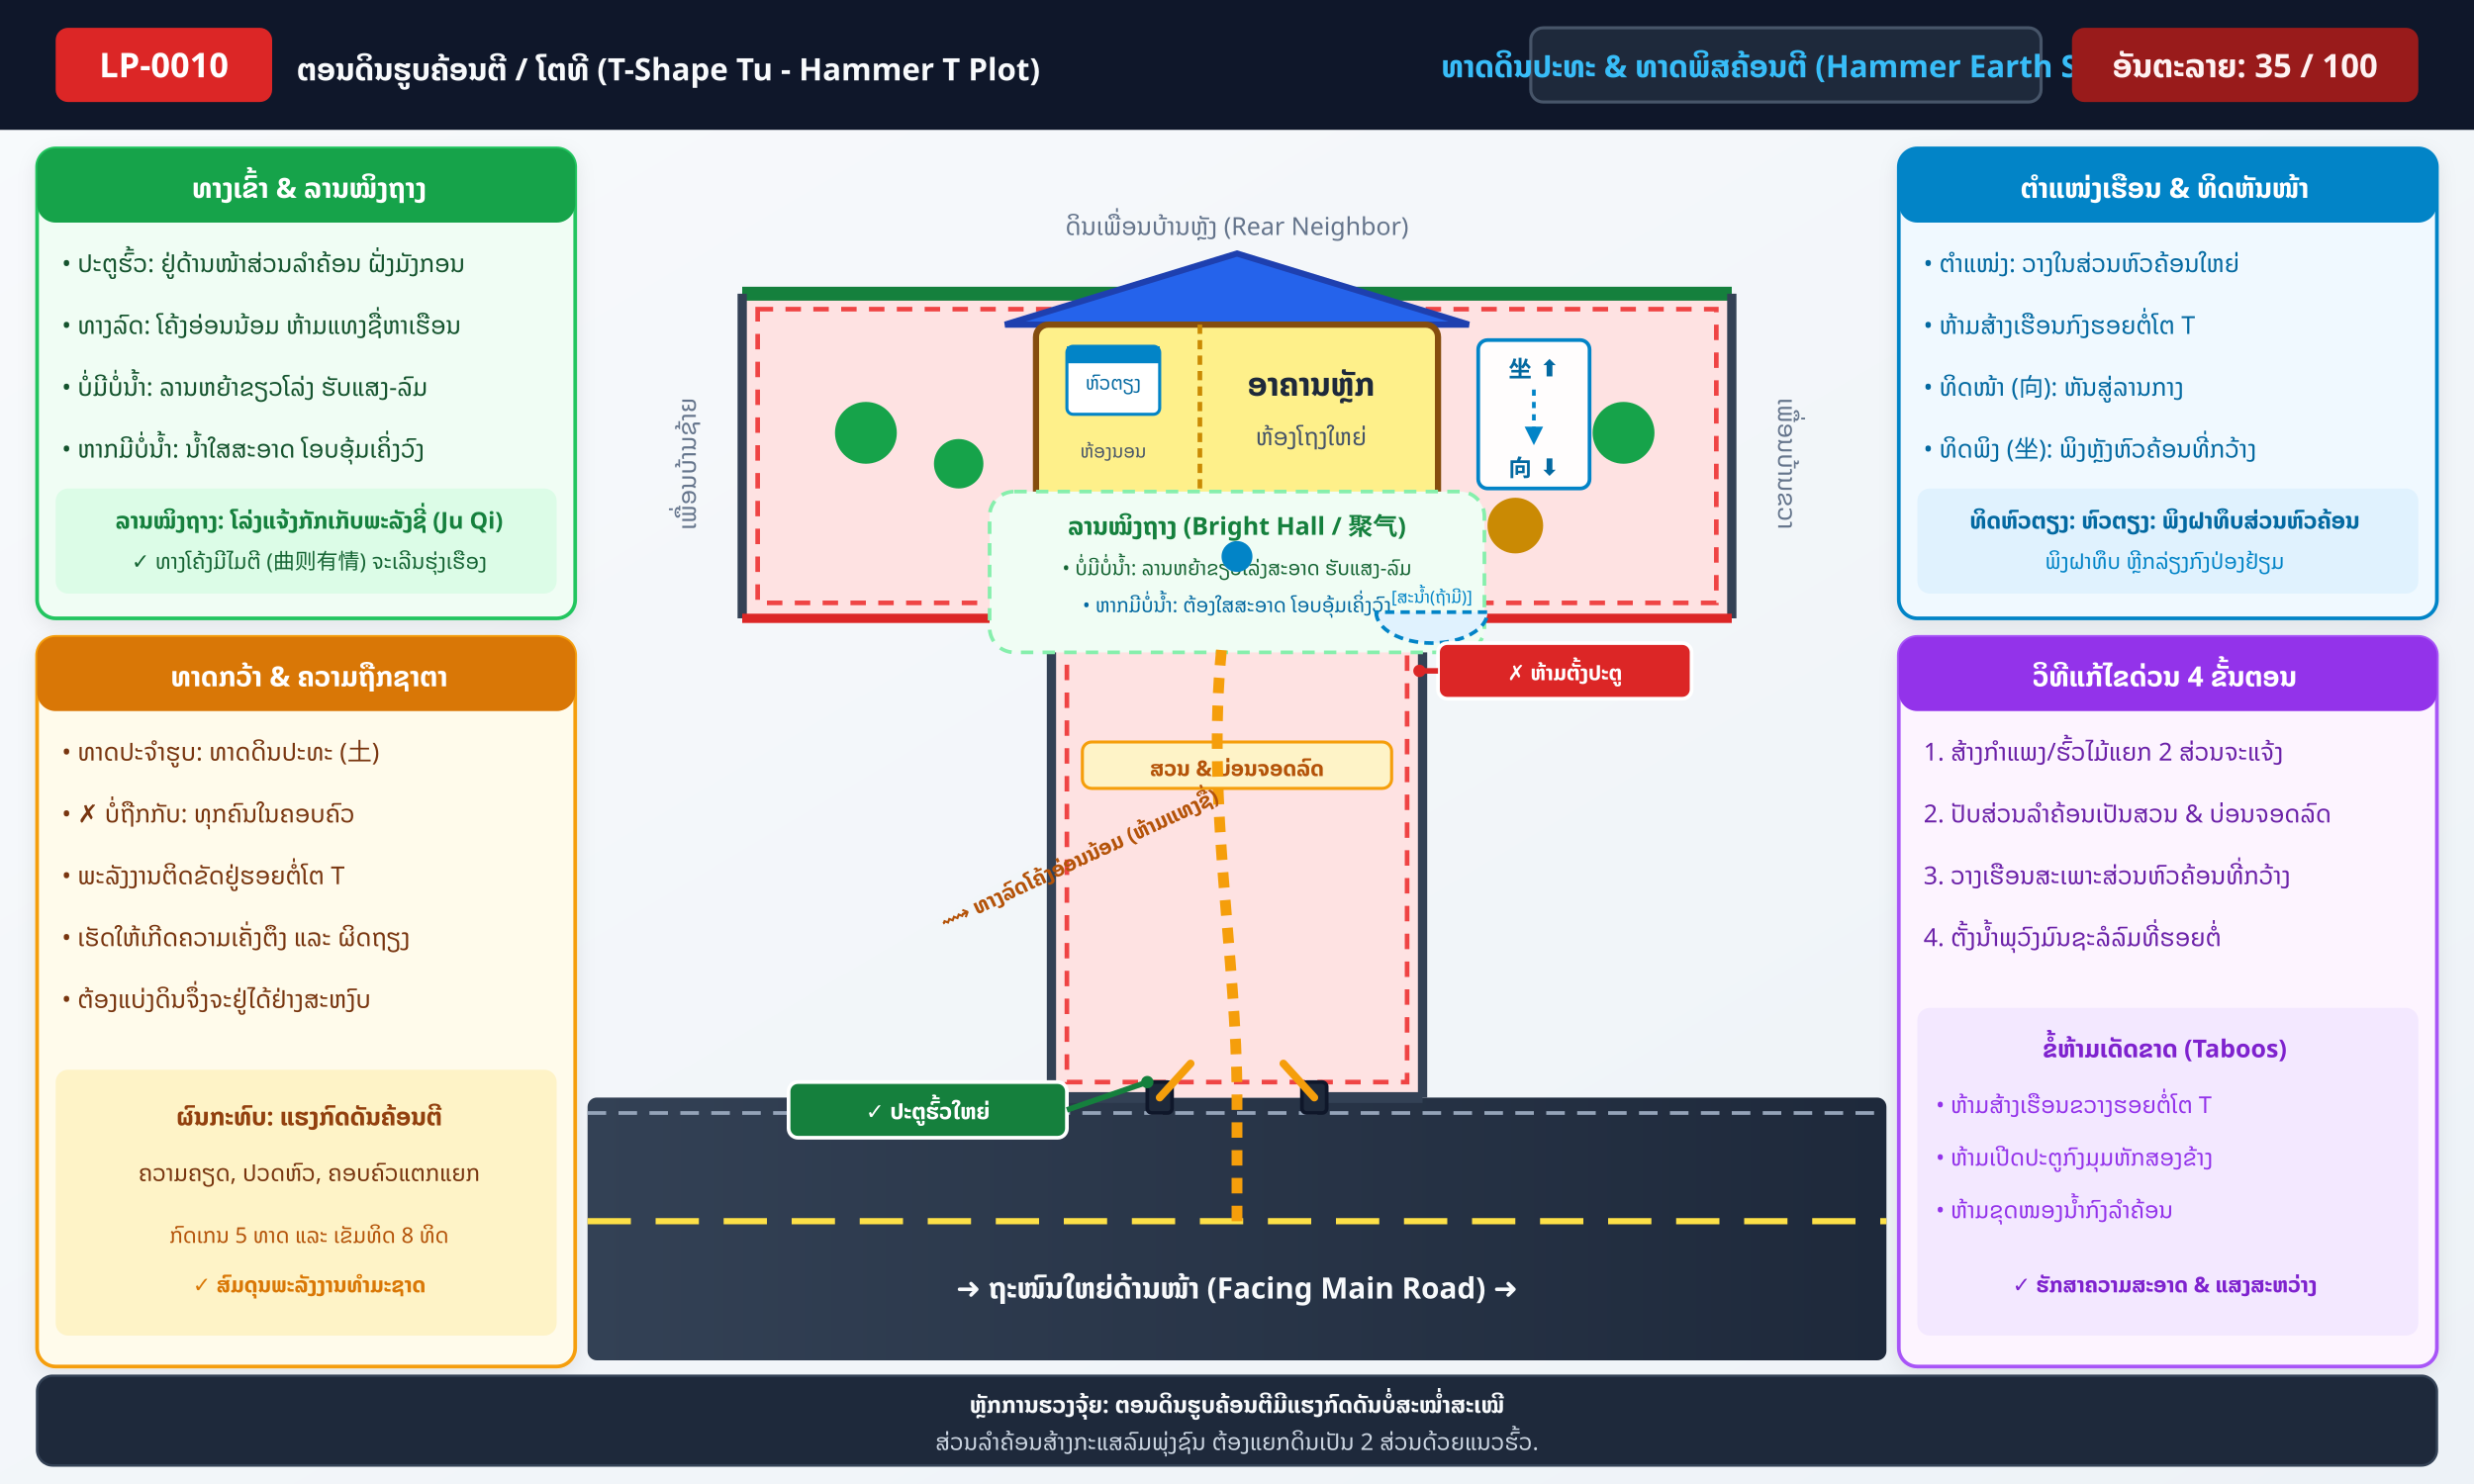
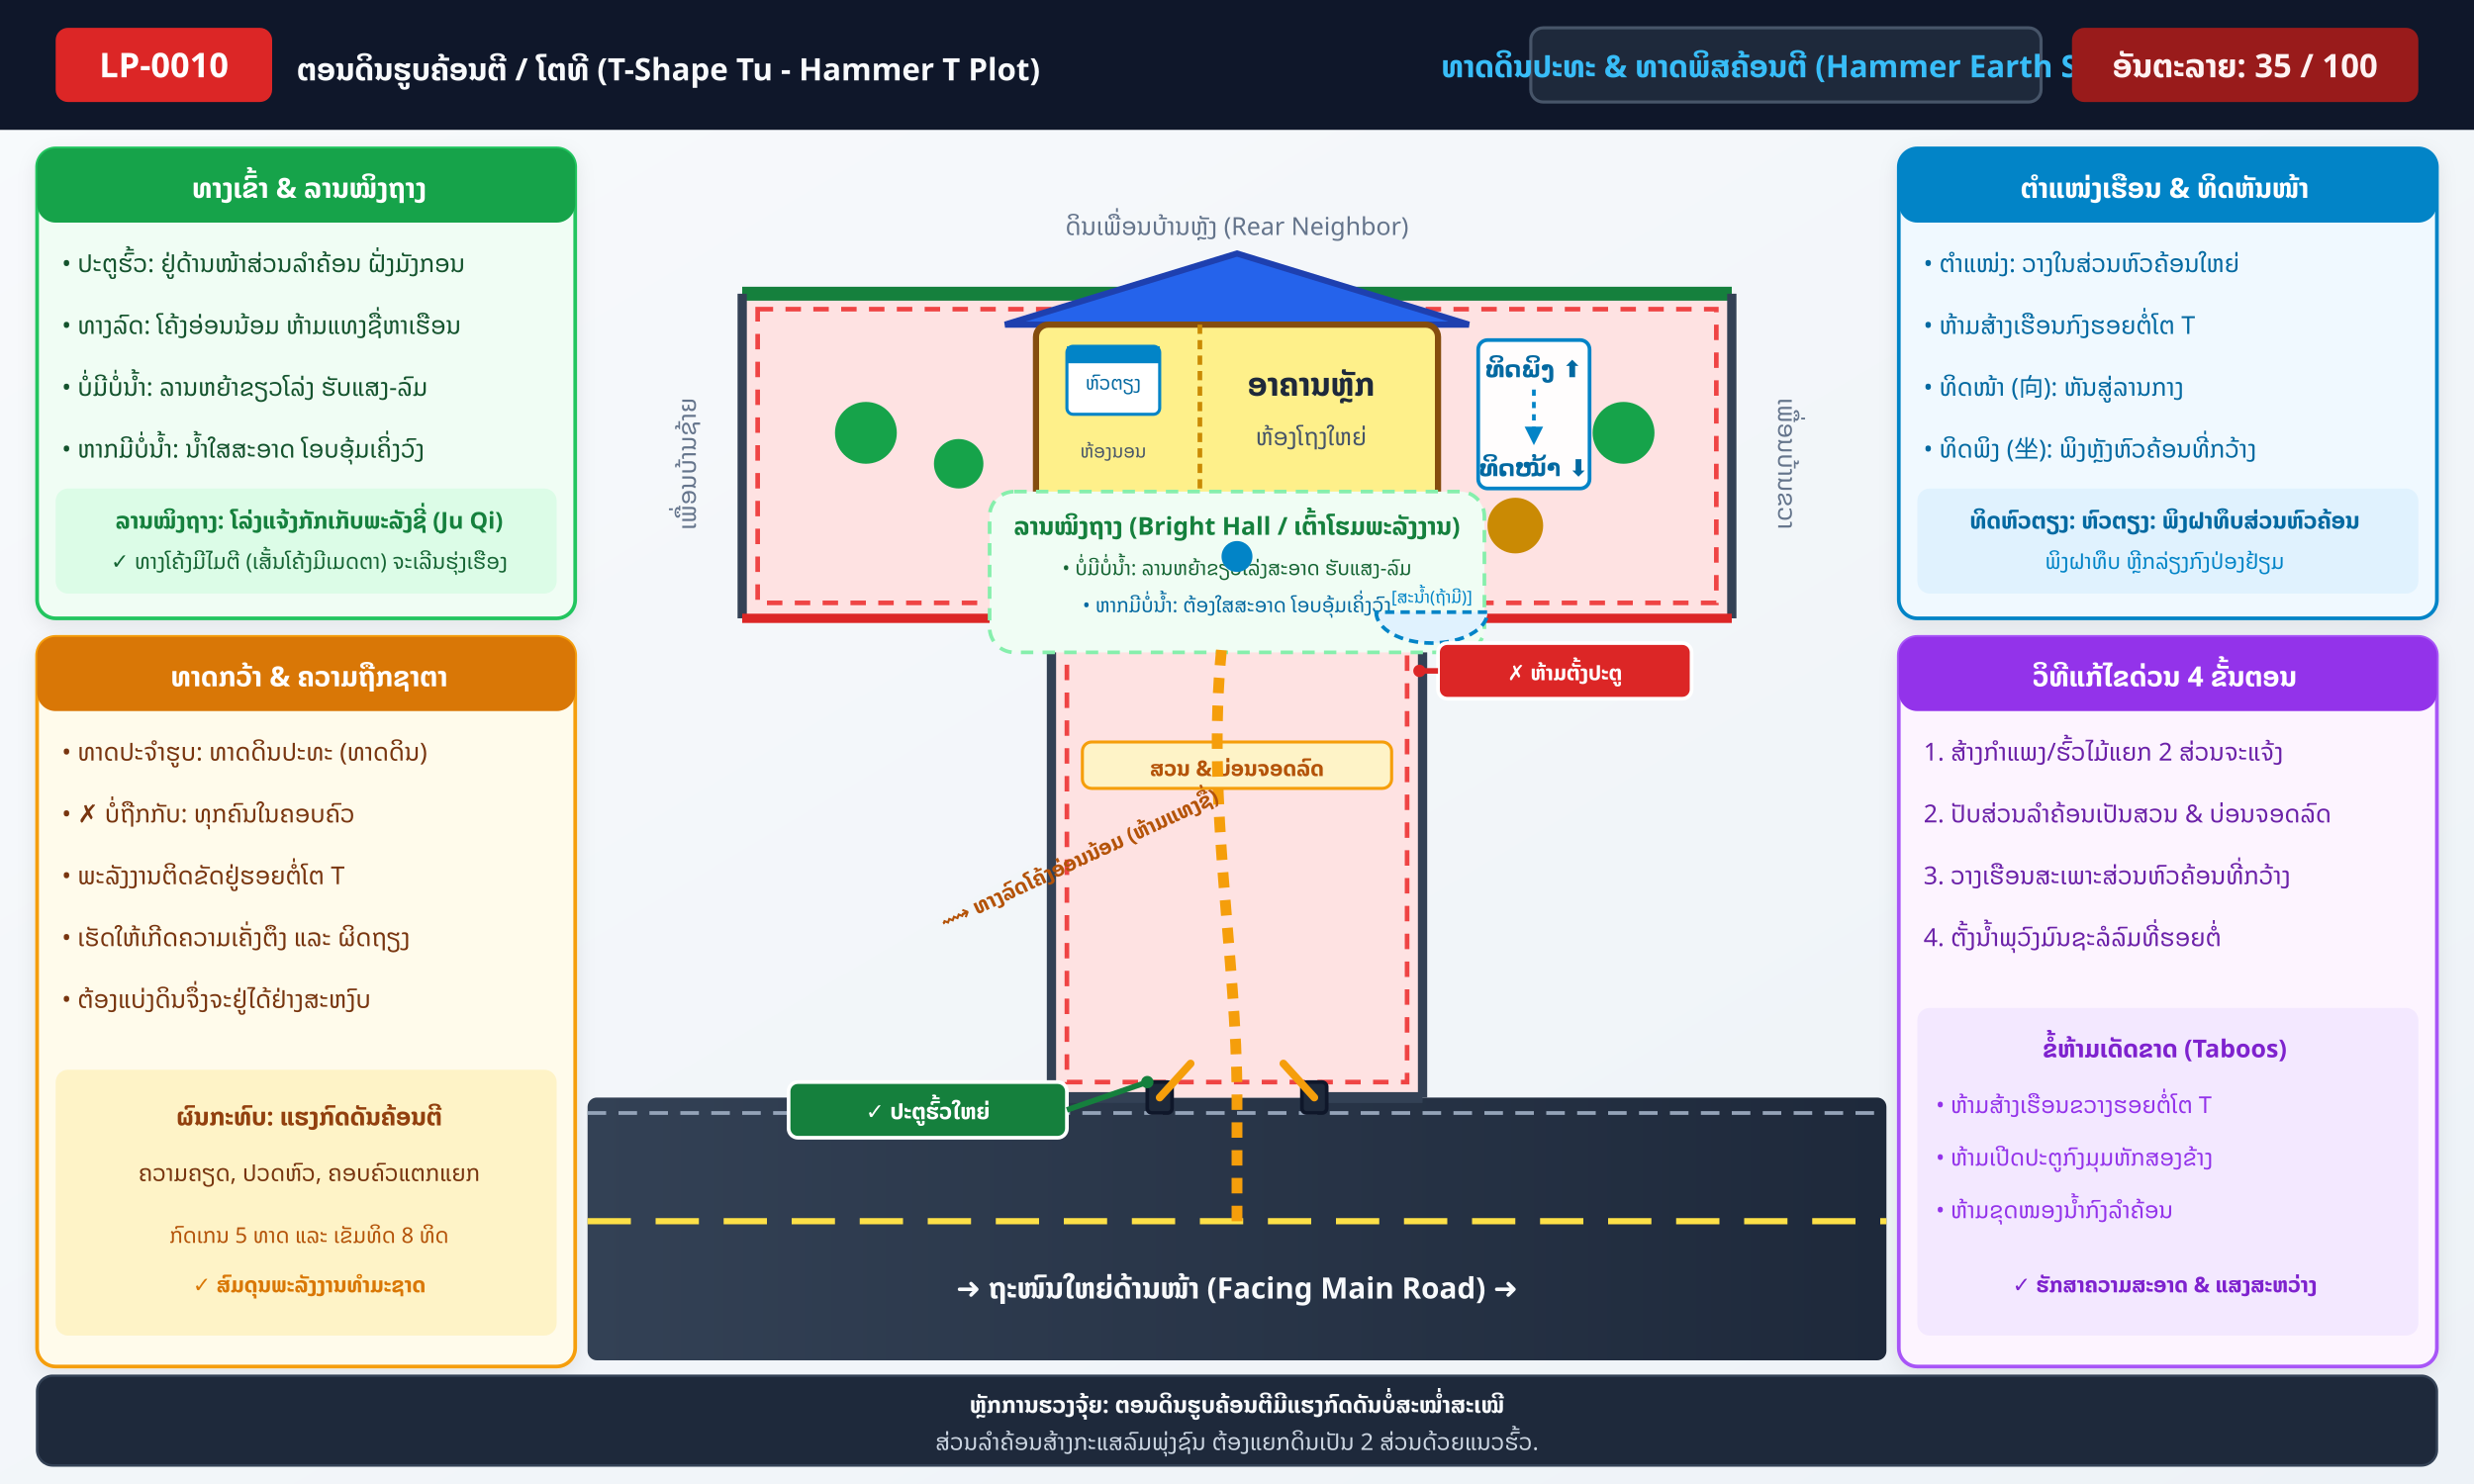
<svg xmlns="http://www.w3.org/2000/svg" viewBox="0 0 800 480" width="800" height="480">
  <defs>
    <linearGradient id="bgGrad" x1="0%" y1="0%" x2="100%" y2="100%">
      <stop offset="0%" stop-color="#F8FAFC" />
      <stop offset="100%" stop-color="#EDF2F7" />
    </linearGradient>
    <linearGradient id="roadGrad" x1="0%" y1="0%" x2="100%" y2="0%">
      <stop offset="0%" stop-color="#334155" />
      <stop offset="100%" stop-color="#1E293B" />
    </linearGradient>
    <filter id="shadow" x="-5%" y="-5%" width="110%" height="110%">
      <feDropShadow dx="0" dy="2" stdDeviation="3" flood-opacity="0.08" />
    </filter>
  </defs>
  <rect width="800" height="480" fill="url(#bgGrad)" />
  <rect x="0" y="0" width="800" height="42" fill="#0F172A" />
  <rect x="18" y="9" width="70" height="24" rx="4" fill="#DC2626" />
  <text x="53" y="25" font-family="'Segoe UI', sans-serif" font-weight="bold" font-size="11" fill="#FFFFFF" text-anchor="middle">LP-0010</text>
  <text x="96" y="26" font-family="'Noto Sans Lao', 'Segoe UI', sans-serif" font-weight="bold" font-size="10" fill="#F8FAFC">ຕອນດິນຮູບຄ້ອນຕີ / ໂຕທີ (T-Shape Tu - Hammer T Plot)</text>
  <rect x="495" y="9" width="165" height="24" rx="4" fill="#1E293B" stroke="#475569" stroke-width="1" />
  <text x="577" y="25" font-family="'Noto Sans Lao', 'Segoe UI', sans-serif" font-weight="bold" font-size="10" fill="#38BDF8" text-anchor="middle">ທາດດິນປະທະ &amp; ທາດພິສຄ້ອນຕີ (Hammer Earth Sha)</text>
  <rect x="670" y="9" width="112" height="24" rx="4" fill="#991B1B" />
  <text x="726" y="25" font-family="'Noto Sans Lao', 'Segoe UI', sans-serif" font-weight="bold" font-size="10.5" fill="#FEF2F2" text-anchor="middle">ອັນຕະລາຍ: 35 / 100</text>
  <rect x="12" y="48" width="174" height="152" rx="6" fill="#F0FDF4" stroke="#22C55E" stroke-width="1.2" filter="url(#shadow)" />
  <rect x="12" y="48" width="174" height="24" rx="6" fill="#16A34A" />
  <text x="100" y="64" font-family="'Noto Sans Lao', 'Segoe UI', sans-serif" font-weight="bold" font-size="9" fill="#FFFFFF" text-anchor="middle">ທາງເຂົ້າ &amp; ລານໝິງຖາງ</text>
  <text x="20" y="88" font-family="'Noto Sans Lao', 'Segoe UI', sans-serif" font-size="8" fill="#14532D">• ປະຕູຮົ້ວ: ຢູ່ດ້ານໜ້າສ່ວນລຳຄ້ອນ ຝັ່ງມັງກອນ</text>
  <text x="20" y="108" font-family="'Noto Sans Lao', 'Segoe UI', sans-serif" font-size="8" fill="#14532D">• ທາງລົດ: ໂຄ້ງອ່ອນນ້ອມ ຫ້າມແທງຊື່ຫາເຮືອນ</text>
  <text x="20" y="128" font-family="'Noto Sans Lao', 'Segoe UI', sans-serif" font-size="8" fill="#14532D">• ບໍ່ມີບໍ່ນ້ຳ: ລານຫຍ້າຂຽວໂລ່ງ ຮັບແສງ-ລົມ</text>
  <text x="20" y="148" font-family="'Noto Sans Lao', 'Segoe UI', sans-serif" font-size="8" fill="#14532D">• ຫາກມີບໍ່ນ້ຳ: ນ້ຳໃສສະອາດ ໂອບອຸ້ມເຄິ່ງວົງ</text>
  <rect x="18" y="158" width="162" height="34" rx="4" fill="#DCFCE7" />
  <text x="100" y="171" font-family="'Noto Sans Lao', 'Segoe UI', sans-serif" font-weight="bold" font-size="7.5" fill="#15803D" text-anchor="middle">ລານໝິງຖາງ: ໂລ່ງແຈ້ງກັກເກັບພະລັງຊີ່ (Ju Qi)</text>
-   <text x="100" y="184" font-family="'Noto Sans Lao', 'Segoe UI', sans-serif" font-size="7" fill="#166534" text-anchor="middle">✓ ທາງໂຄ້ງມີໄມຕີ (曲则有情) ຈະເລີນຮຸ່ງເຮືອງ</text>
+   <text x="100" y="184" font-family="'Noto Sans Lao', 'Segoe UI', sans-serif" font-size="7" fill="#166534" text-anchor="middle">✓ ທາງໂຄ້ງມີໄມຕີ (ເສັ້ນໂຄ້ງມີເມດຕາ) ຈະເລີນຮຸ່ງເຮືອງ</text>
  <rect x="12" y="206" width="174" height="236" rx="6" fill="#FFFBEB" stroke="#F59E0B" stroke-width="1.2" filter="url(#shadow)" />
  <rect x="12" y="206" width="174" height="24" rx="6" fill="#D97706" />
  <text x="100" y="222" font-family="'Noto Sans Lao', 'Segoe UI', sans-serif" font-weight="bold" font-size="9" fill="#FFFFFF" text-anchor="middle">ທາດກວ້າ &amp; ຄວາມຖືກຊາຕາ</text>
-   <text x="20" y="246" font-family="'Noto Sans Lao', 'Segoe UI', sans-serif" font-size="8" fill="#78350F">• ທາດປະຈຳຮູບ: ທາດດິນປະທະ (土)</text>
+   <text x="20" y="246" font-family="'Noto Sans Lao', 'Segoe UI', sans-serif" font-size="8" fill="#78350F">• ທາດປະຈຳຮູບ: ທາດດິນປະທະ (ທາດດິນ)</text>
  <text x="20" y="266" font-family="'Noto Sans Lao', 'Segoe UI', sans-serif" font-size="8" fill="#78350F">• ✗ ບໍ່ຖືກກັບ: ທຸກຄົນໃນຄອບຄົວ</text>
  <text x="20" y="286" font-family="'Noto Sans Lao', 'Segoe UI', sans-serif" font-size="8" fill="#78350F">• ພະລັງງານຕິດຂັດຢູ່ຮອຍຕໍ່ໂຕ T</text>
  <text x="20" y="306" font-family="'Noto Sans Lao', 'Segoe UI', sans-serif" font-size="8" fill="#78350F">• ເຮັດໃຫ້ເກີດຄວາມເຄັ່ງຕຶງ ແລະ ຜິດຖຽງ</text>
  <text x="20" y="326" font-family="'Noto Sans Lao', 'Segoe UI', sans-serif" font-size="8" fill="#78350F">• ຕ້ອງແບ່ງດິນຈຶ່ງຈະຢູ່ໄດ້ຢ່າງສະຫງົບ</text>
  <rect x="18" y="346" width="162" height="86" rx="4" fill="#FEF3C7" />
  <text x="100" y="364" font-family="'Noto Sans Lao', 'Segoe UI', sans-serif" font-weight="bold" font-size="8" fill="#92400E" text-anchor="middle">ຜົນກະທົບ: ແຮງກົດດັນຄ້ອນຕີ</text>
  <text x="100" y="382" font-family="'Noto Sans Lao', 'Segoe UI', sans-serif" font-size="7.5" fill="#78350F" text-anchor="middle">ຄວາມຄຽດ, ປວດຫົວ, ຄອບຄົວແຕກແຍກ</text>
  <text x="100" y="402" font-family="'Noto Sans Lao', 'Segoe UI', sans-serif" font-size="7" fill="#B45309" text-anchor="middle">ກົດເກນ 5 ທາດ ແລະ ເຂັມທິດ 8 ທິດ</text>
  <text x="100" y="418" font-family="'Noto Sans Lao', 'Segoe UI', sans-serif" font-weight="bold" font-size="7" fill="#D97706" text-anchor="middle">✓ ສົມດຸນພະລັງງານທຳມະຊາດ</text>
  <rect x="614" y="48" width="174" height="152" rx="6" fill="#F0F9FF" stroke="#0284C7" stroke-width="1.2" filter="url(#shadow)" />
  <rect x="614" y="48" width="174" height="24" rx="6" fill="#0284C7" />
  <text x="700" y="64" font-family="'Noto Sans Lao', 'Segoe UI', sans-serif" font-weight="bold" font-size="9" fill="#FFFFFF" text-anchor="middle">ຕຳແໜ່ງເຮືອນ &amp; ທິດຫັນໜ້າ</text>
  <text x="622" y="88" font-family="'Noto Sans Lao', 'Segoe UI', sans-serif" font-size="8" fill="#0369A1">• ຕຳແໜ່ງ: ວາງໃນສ່ວນຫົວຄ້ອນໃຫຍ່</text>
  <text x="622" y="108" font-family="'Noto Sans Lao', 'Segoe UI', sans-serif" font-size="8" fill="#0369A1">• ຫ້າມສ້າງເຮືອນກົງຮອຍຕໍ່ໂຕ T</text>
  <text x="622" y="128" font-family="'Noto Sans Lao', 'Segoe UI', sans-serif" font-size="8" fill="#0369A1">• ທິດໜ້າ (向): ຫັນສູ່ລານກາງ</text>
  <text x="622" y="148" font-family="'Noto Sans Lao', 'Segoe UI', sans-serif" font-size="8" fill="#0369A1">• ທິດພິງ (坐): ພິງຫຼັງຫົວຄ້ອນທີ່ກວ້າງ</text>
  <rect x="620" y="158" width="162" height="34" rx="4" fill="#E0F2FE" />
  <text x="700" y="171" font-family="'Noto Sans Lao', 'Segoe UI', sans-serif" font-weight="bold" font-size="7.5" fill="#0369A1" text-anchor="middle">ທິດຫົວຕຽງ: ຫົວຕຽງ: ພິງຝາທຶບສ່ວນຫົວຄ້ອນ</text>
  <text x="700" y="184" font-family="'Noto Sans Lao', 'Segoe UI', sans-serif" font-size="7" fill="#0284C7" text-anchor="middle">ພິງຝາທຶບ ຫຼີກລ່ຽງກົງປ່ອງຢ້ຽມ</text>
  <rect x="614" y="206" width="174" height="236" rx="6" fill="#FDF4FF" stroke="#A855F7" stroke-width="1.2" filter="url(#shadow)" />
  <rect x="614" y="206" width="174" height="24" rx="6" fill="#9333EA" />
  <text x="700" y="222" font-family="'Noto Sans Lao', 'Segoe UI', sans-serif" font-weight="bold" font-size="9" fill="#FFFFFF" text-anchor="middle">ວິທີແກ້ໄຂດ່ວນ 4 ຂັ້ນຕອນ</text>
  <text x="622" y="246" font-family="'Noto Sans Lao', 'Segoe UI', sans-serif" font-size="8" fill="#6B21A8">1. ສ້າງກຳແພງ/ຮົ້ວໄມ້ແຍກ 2 ສ່ວນຈະແຈ້ງ</text>
  <text x="622" y="266" font-family="'Noto Sans Lao', 'Segoe UI', sans-serif" font-size="8" fill="#6B21A8">2. ປັບສ່ວນລຳຄ້ອນເປັນສວນ &amp; ບ່ອນຈອດລົດ</text>
  <text x="622" y="286" font-family="'Noto Sans Lao', 'Segoe UI', sans-serif" font-size="8" fill="#6B21A8">3. ວາງເຮືອນສະເພາະສ່ວນຫົວຄ້ອນທີ່ກວ້າງ</text>
  <text x="622" y="306" font-family="'Noto Sans Lao', 'Segoe UI', sans-serif" font-size="8" fill="#6B21A8">4. ຕັ້ງນ້ຳພຸວົງມົນຊະລໍລົມທີ່ຮອຍຕໍ່</text>
  <rect x="620" y="326" width="162" height="106" rx="4" fill="#F3E8FF" />
  <text x="700" y="342" font-family="'Noto Sans Lao', 'Segoe UI', sans-serif" font-weight="bold" font-size="8" fill="#7E22CE" text-anchor="middle">ຂໍ້ຫ້າມເດັດຂາດ (Taboos)</text>
  <text x="626" y="360" font-family="'Noto Sans Lao', 'Segoe UI', sans-serif" font-size="7.5" fill="#9333EA">• ຫ້າມສ້າງເຮືອນຂວາງຮອຍຕໍ່ໂຕ T</text>
  <text x="626" y="377" font-family="'Noto Sans Lao', 'Segoe UI', sans-serif" font-size="7.5" fill="#9333EA">• ຫ້າມເປີດປະຕູກົງມຸມຫັກສອງຂ້າງ</text>
  <text x="626" y="394" font-family="'Noto Sans Lao', 'Segoe UI', sans-serif" font-size="7.5" fill="#9333EA">• ຫ້າມຂຸດໜອງນ້ຳກົງລຳຄ້ອນ</text>
  <text x="700" y="418" font-family="'Noto Sans Lao', 'Segoe UI', sans-serif" font-weight="bold" font-size="7" fill="#7E22CE" text-anchor="middle">✓ ຮັກສາຄວາມສະອາດ &amp; ແສງສະຫວ່າງ</text>
  <rect x="190" y="355" width="420" height="85" fill="url(#roadGrad)" rx="3" />
  <line x1="190" y1="395" x2="610" y2="395" stroke="#FDE047" stroke-width="2" stroke-dasharray="14,8" />
  <line x1="190" y1="360" x2="610" y2="360" stroke="#94A3B8" stroke-width="1.2" stroke-dasharray="6,4" />
  <text x="400" y="420" font-family="'Noto Sans Lao', 'Segoe UI', sans-serif" font-weight="bold" font-size="9.5" fill="#F8FAFC" text-anchor="middle">➜ ຖະໜົນໃຫຍ່ດ້ານໜ້າ (Facing Main Road) ➜</text>
  <g>
    <text x="400" y="76" font-family="'Noto Sans Lao', 'Segoe UI', sans-serif" font-size="8" fill="#64748B" text-anchor="middle">ດິນເພື່ອນບ້ານຫຼັງ (Rear Neighbor)</text>
    <text x="225" y="150" font-family="'Noto Sans Lao', 'Segoe UI', sans-serif" font-size="8" fill="#64748B" text-anchor="middle" transform="rotate(-90 225 150)">ເພື່ອນບ້ານຊ້າຍ</text>
    <text x="575" y="150" font-family="'Noto Sans Lao', 'Segoe UI', sans-serif" font-size="8" fill="#64748B" text-anchor="middle" transform="rotate(90 575 150)">ເພື່ອນບ້ານຂວາ</text>
    <polygon points="240,95 560,95 560,200 460,200 460,355 340,355 340,200 240,200" fill="#FEE2E2" />
    <polygon points="245,100 555,100 555,195 455,195 455,350 345,350 345,195 245,195" fill="none" stroke="#EF4444" stroke-width="1.5" stroke-dasharray="5,4" />
    <line x1="240" y1="95" x2="560" y2="95" stroke="#15803D" stroke-width="4.5" />
    <line x1="240" y1="95" x2="240" y2="200" stroke="#334155" stroke-width="3" />
    <line x1="240" y1="200" x2="340" y2="200" stroke="#DC2626" stroke-width="3" />
    <line x1="340" y1="200" x2="340" y2="355" stroke="#334155" stroke-width="3" />
    <line x1="560" y1="95" x2="560" y2="200" stroke="#334155" stroke-width="3" />
    <line x1="560" y1="200" x2="460" y2="200" stroke="#DC2626" stroke-width="3" />
    <line x1="460" y1="200" x2="460" y2="355" stroke="#334155" stroke-width="3" />
    <line x1="340" y1="200" x2="460" y2="200" stroke="#15803D" stroke-width="5" />
    <rect x="350" y="192" width="100" height="15" rx="3" fill="#15803D" />
    <text x="400" y="203" font-family="'Noto Sans Lao', 'Segoe UI', sans-serif" font-weight="bold" font-size="7" fill="#FFFFFF" text-anchor="middle">ກຳແພງແຍກສ່ວນດິນ</text>
    <polygon points="325,105 400,82 475,105" fill="#2563EB" stroke="#1E40AF" stroke-width="2" />
    <rect x="335" y="105" width="130" height="60" fill="#FEF08A" stroke="#854D0E" stroke-width="2" rx="4" />
    <line x1="388" y1="105" x2="388" y2="165" stroke="#CA8A04" stroke-width="1.5" stroke-dasharray="3,2" />
    <rect x="345" y="112" width="30" height="22" rx="2" fill="#FFFFFF" stroke="#0284C7" stroke-width="1" />
    <rect x="345" y="112" width="30" height="5.5" fill="#0284C7" />
    <text x="360" y="126" font-family="'Noto Sans Lao', 'Segoe UI', sans-serif" font-size="6.2" fill="#0369A1" text-anchor="middle">ຫົວຕຽງ</text>
    <text x="360" y="148" font-family="'Noto Sans Lao', 'Segoe UI', sans-serif" font-size="6" fill="#475569" text-anchor="middle">ຫ້ອງນອນ</text>
    <text x="424" y="128" font-family="'Noto Sans Lao', 'Segoe UI', sans-serif" font-weight="bold" font-size="10.5" fill="#1E293B" text-anchor="middle">ອາຄານຫຼັກ</text>
    <text x="424" y="144" font-family="'Noto Sans Lao', 'Segoe UI', sans-serif" font-size="7.8" fill="#475569" text-anchor="middle">ຫ້ອງໂຖງໃຫຍ່</text>
    <rect x="416" y="161" width="16" height="5" fill="#1E293B" />
    <text x="424" y="172" font-family="'Noto Sans Lao', 'Segoe UI', sans-serif" font-size="5.8" fill="#0F172A" text-anchor="middle">ປະຕູໃຫຍ່</text>
    <g transform="translate(478, 110)">
      <rect x="0" y="0" width="36" height="48" rx="3" fill="#FFFFFF" fill-opacity="0.92" stroke="#0284C7" stroke-width="1.2" />
-       <text x="18" y="12" font-family="'Segoe UI', sans-serif" font-weight="bold" font-size="7.5" fill="#0369A1" text-anchor="middle">坐 ⬆</text>
+       <text x="18" y="12" font-family="'Segoe UI', sans-serif" font-weight="bold" font-size="7.5" fill="#0369A1" text-anchor="middle">ທິດພິງ ⬆</text>
      <line x1="18" y1="16" x2="18" y2="32" stroke="#0284C7" stroke-width="1.2" stroke-dasharray="2,2" />
      <polygon points="18,34 15,28 21,28" fill="#0284C7" />
-       <text x="18" y="44" font-family="'Segoe UI', sans-serif" font-weight="bold" font-size="7.5" fill="#0369A1" text-anchor="middle">向 ⬇</text>
+       <text x="18" y="44" font-family="'Segoe UI', sans-serif" font-weight="bold" font-size="7.5" fill="#0369A1" text-anchor="middle">ທິດໜ້າ ⬇</text>
    </g>
    <rect x="320" y="159" width="160" height="52" rx="8" fill="#F0FDF4" stroke="#86EFAC" stroke-width="1.2" stroke-dasharray="4,3" />
-     <text x="400" y="173" font-family="'Noto Sans Lao', 'Segoe UI', sans-serif" font-weight="bold" font-size="8" fill="#15803D" text-anchor="middle">ລານໝິງຖາງ (Bright Hall / 聚气)</text>
+     <text x="400" y="173" font-family="'Noto Sans Lao', 'Segoe UI', sans-serif" font-weight="bold" font-size="8" fill="#15803D" text-anchor="middle">ລານໝິງຖາງ (Bright Hall / ເຕົ້າໂຮມພະລັງງານ)</text>
    <text x="400" y="186" font-family="'Noto Sans Lao', 'Segoe UI', sans-serif" font-size="6.5" fill="#166534" text-anchor="middle">• ບໍ່ມີບໍ່ນ້ຳ: ລານຫຍ້າຂຽວໂລ່ງສະອາດ ຮັບແສງ-ລົມ</text>
    <text x="400" y="198" font-family="'Noto Sans Lao', 'Segoe UI', sans-serif" font-size="6.5" fill="#0369A1" text-anchor="middle">• ຫາກມີບໍ່ນ້ຳ: ຕ້ອງໃສສະອາດ ໂອບອຸ້ມເຄິ່ງວົງ</text>
    <path d="M 445 198 A 18 10 0 0 0 481 198 Z" fill="#E0F2FE" stroke="#0284C7" stroke-width="1.2" stroke-dasharray="3,2" />
    <text x="463" y="195" font-family="'Noto Sans Lao', 'Segoe UI', sans-serif" font-size="5.5" fill="#0284C7" text-anchor="middle">[ສະນ້ຳ(ຖ້າມີ)]</text>
    <circle cx="400" cy="180" r="5" fill="#0284C7" />
    <rect x="350" y="240" width="100" height="15" rx="3" fill="#FEF3C7" stroke="#F59E0B" stroke-width="1" />
    <text x="400" y="251" font-family="'Noto Sans Lao', 'Segoe UI', sans-serif" font-weight="bold" font-size="7" fill="#B45309" text-anchor="middle">ສວນ &amp; ບ່ອນຈອດລົດ</text>
    <line x1="340" y1="355" x2="375" y2="355" stroke="#334155" stroke-width="3.5" />
    <line x1="425" y1="355" x2="460" y2="355" stroke="#334155" stroke-width="3.5" />
    <rect x="371" y="350" width="8" height="10" rx="1.5" fill="#1E293B" stroke="#0F172A" stroke-width="1.2" />
    <rect x="421" y="350" width="8" height="10" rx="1.5" fill="#1E293B" stroke="#0F172A" stroke-width="1.2" />
    <line x1="375" y1="355" x2="385" y2="344" stroke="#F59E0B" stroke-width="2.5" stroke-linecap="round" />
    <line x1="425" y1="355" x2="415" y2="344" stroke="#F59E0B" stroke-width="2.5" stroke-linecap="round" />
    <path d="M 400 395 L 400 355 C 400 310 390 260 395 210" fill="none" stroke="#F59E0B" stroke-width="3.5" stroke-dasharray="5,4" />
    <text x="350" y="280" font-family="'Noto Sans Lao', 'Segoe UI', sans-serif" font-weight="bold" font-size="6.8" fill="#B45309" text-anchor="middle" transform="rotate(-25 350 280)">⟿ ທາງລົດໂຄ້ງອ່ອນນ້ອມ (ຫ້າມແທງຊື່)</text>
    <g transform="translate(255, 350)">
      <rect x="0" y="0" width="90" height="18" rx="3" fill="#15803D" stroke="#FFFFFF" stroke-width="1.2" />
      <text x="45" y="12" font-family="'Noto Sans Lao', 'Segoe UI', sans-serif" font-weight="bold" font-size="7.2" fill="#FFFFFF" text-anchor="middle">✓ ປະຕູຮົ້ວໃຫຍ່</text>
      <line x1="90" y1="9" x2="116" y2="0" stroke="#15803D" stroke-width="1.8" />
      <circle cx="116" cy="0" r="2" fill="#15803D" />
    </g>
    <g transform="translate(465, 208)">
      <rect x="0" y="0" width="82" height="18" rx="3" fill="#DC2626" stroke="#FFFFFF" stroke-width="1.2" />
      <text x="41" y="12" font-family="'Noto Sans Lao', 'Segoe UI', sans-serif" font-weight="bold" font-size="6.8" fill="#FFFFFF" text-anchor="middle">✗ ຫ້າມຕັ້ງປະຕູ</text>
      <line x1="0" y1="9" x2="-6" y2="9" stroke="#DC2626" stroke-width="1.8" />
      <circle cx="-6" cy="9" r="2" fill="#DC2626" />
    </g>
    <circle cx="280" cy="140" r="10" fill="#16A34A" />
    <circle cx="310" cy="150" r="8" fill="#16A34A" />
    <circle cx="490" cy="170" r="9" fill="#CA8A04" />
    <circle cx="525" cy="140" r="10" fill="#16A34A" />
  </g>
  <rect x="12" y="445" width="776" height="29" rx="5" fill="#1E293B" stroke="#334155" stroke-width="0.8" />
  <text x="400" y="457" font-family="'Noto Sans Lao', 'Segoe UI', sans-serif" font-weight="bold" font-size="7.5" fill="#F8FAFC" text-anchor="middle">ຫຼັກການຮວງຈຸ້ຍ: ຕອນດິນຮູບຄ້ອນຕີມີແຮງກົດດັນບໍ່ສະໝ່ຳສະເໝີ</text>
  <text x="400" y="469" font-family="'Noto Sans Lao', 'Segoe UI', sans-serif" font-size="7.5" fill="#CBD5E1" text-anchor="middle">ສ່ວນລຳຄ້ອນສ້າງກະແສລົມພຸ່ງຊົນ ຕ້ອງແຍກດິນເປັນ 2 ສ່ວນດ້ວຍແນວຮົ້ວ.</text>
</svg>
